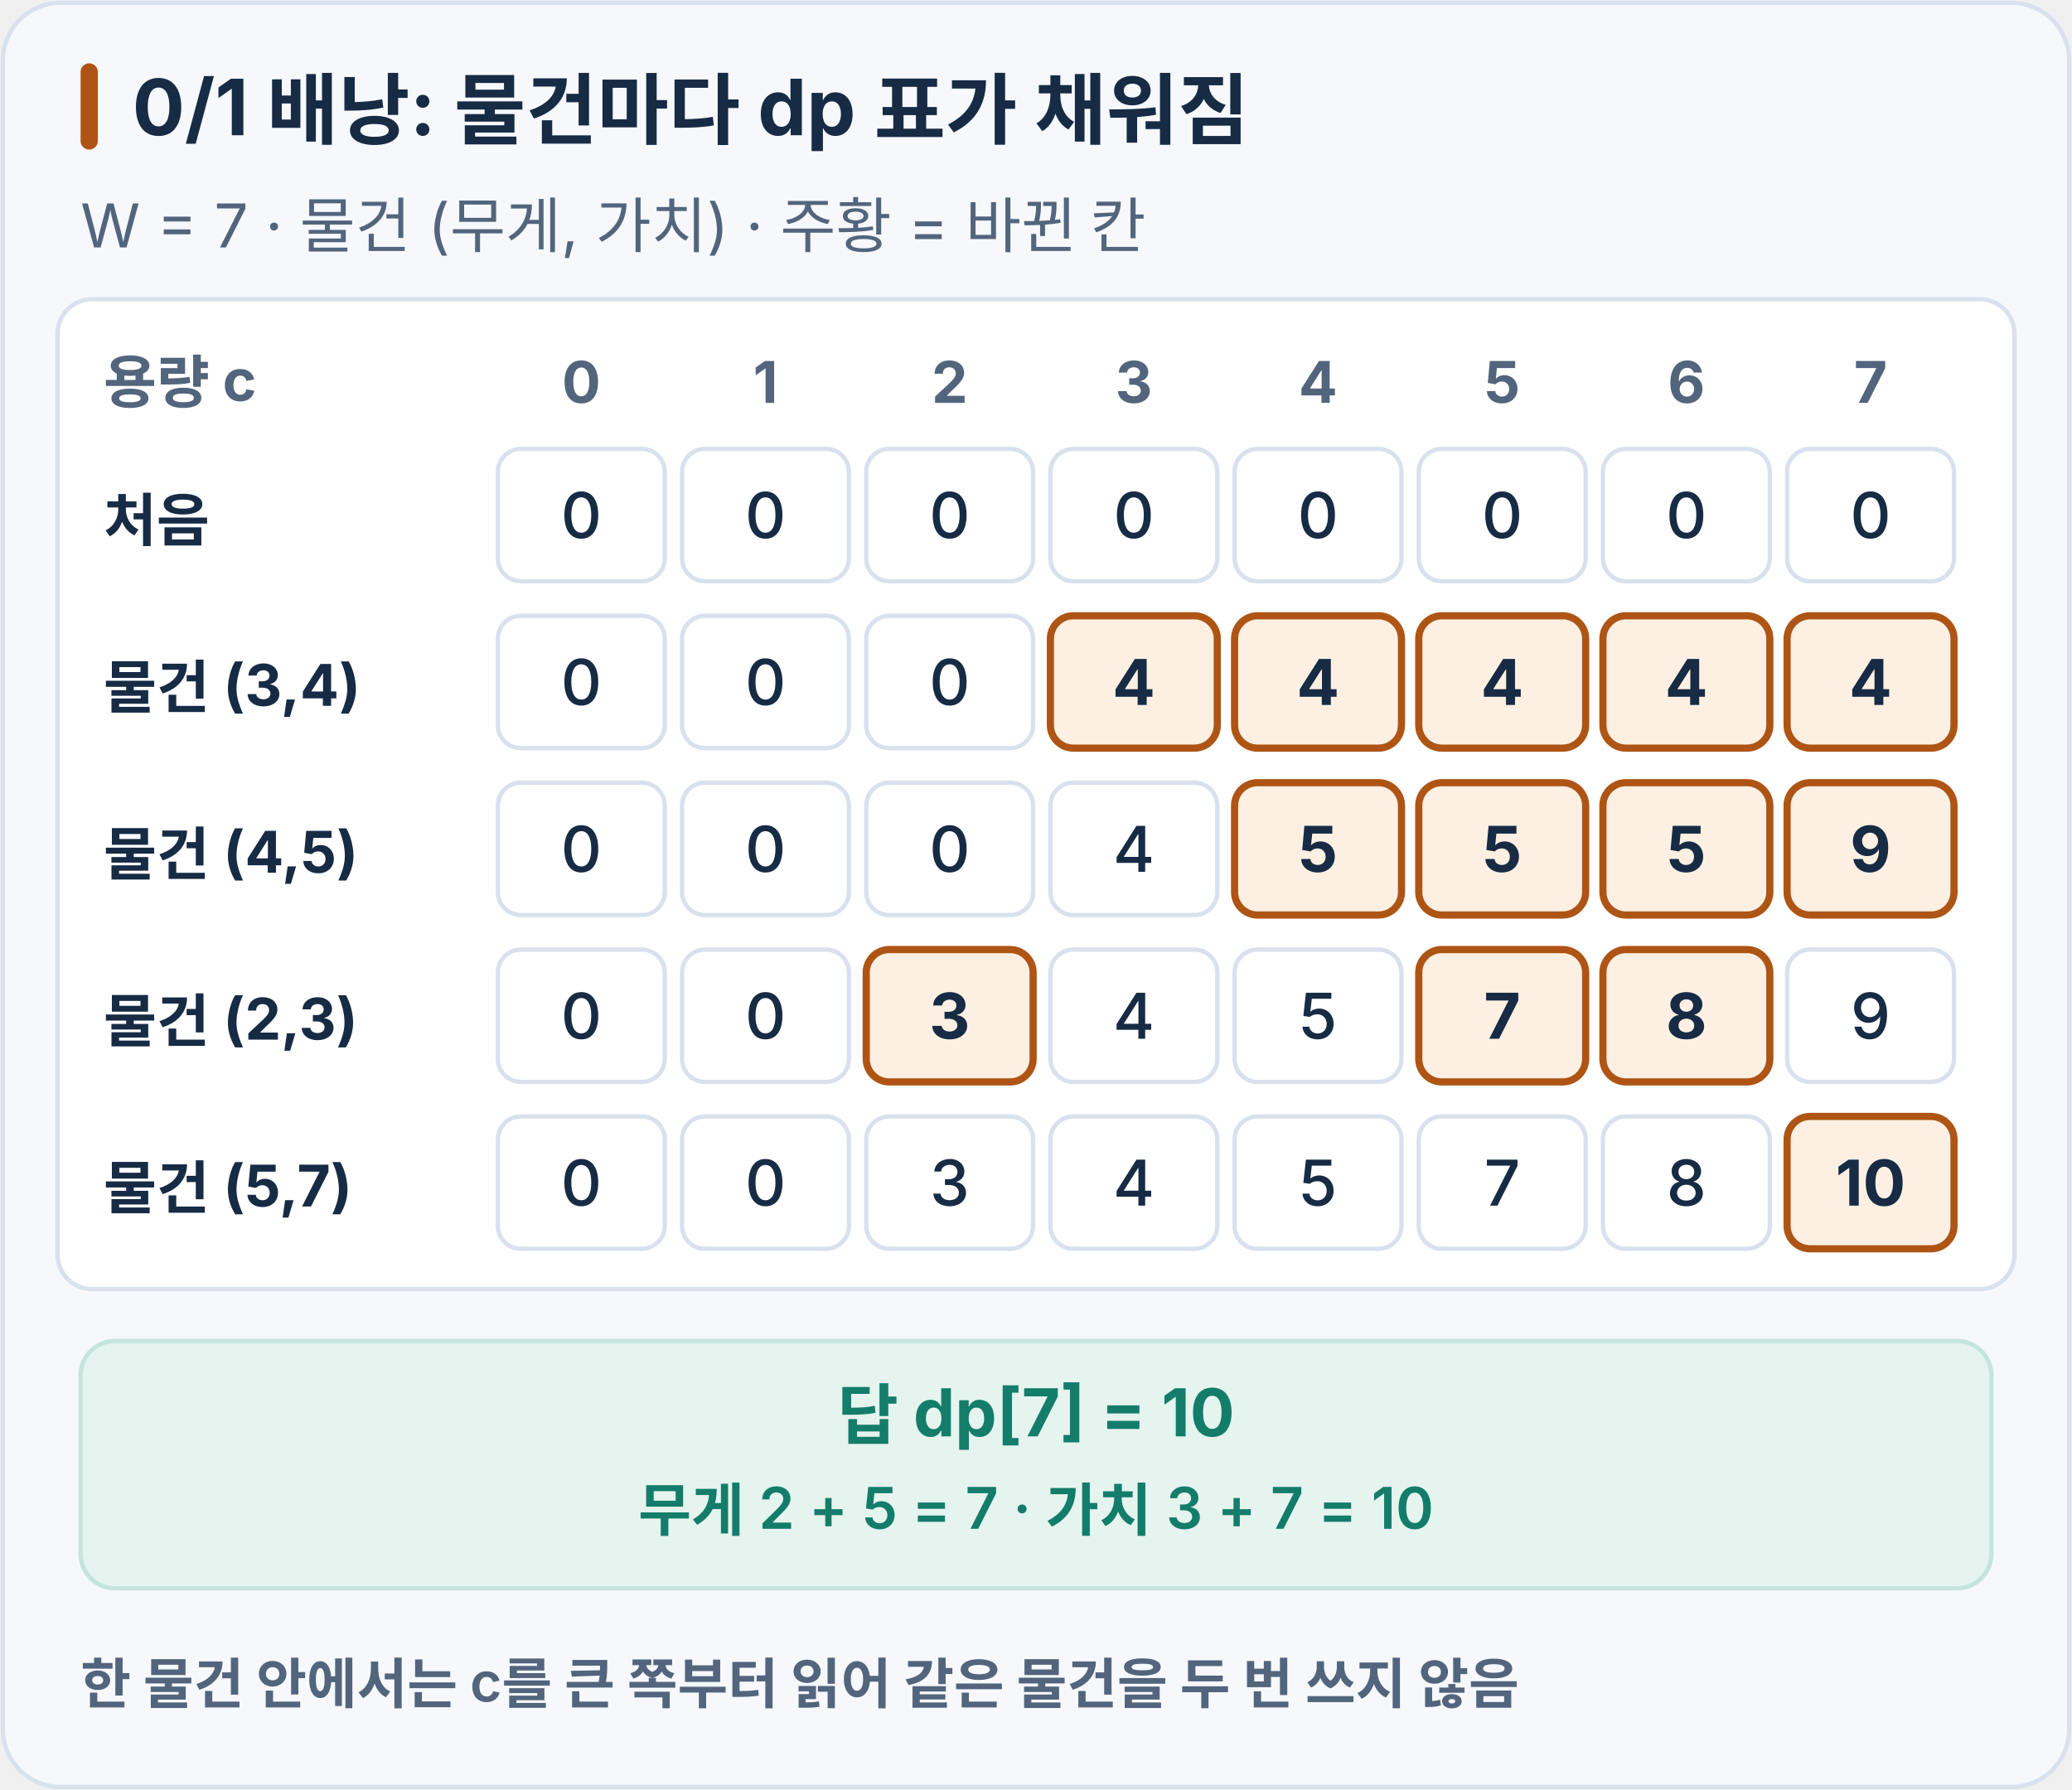
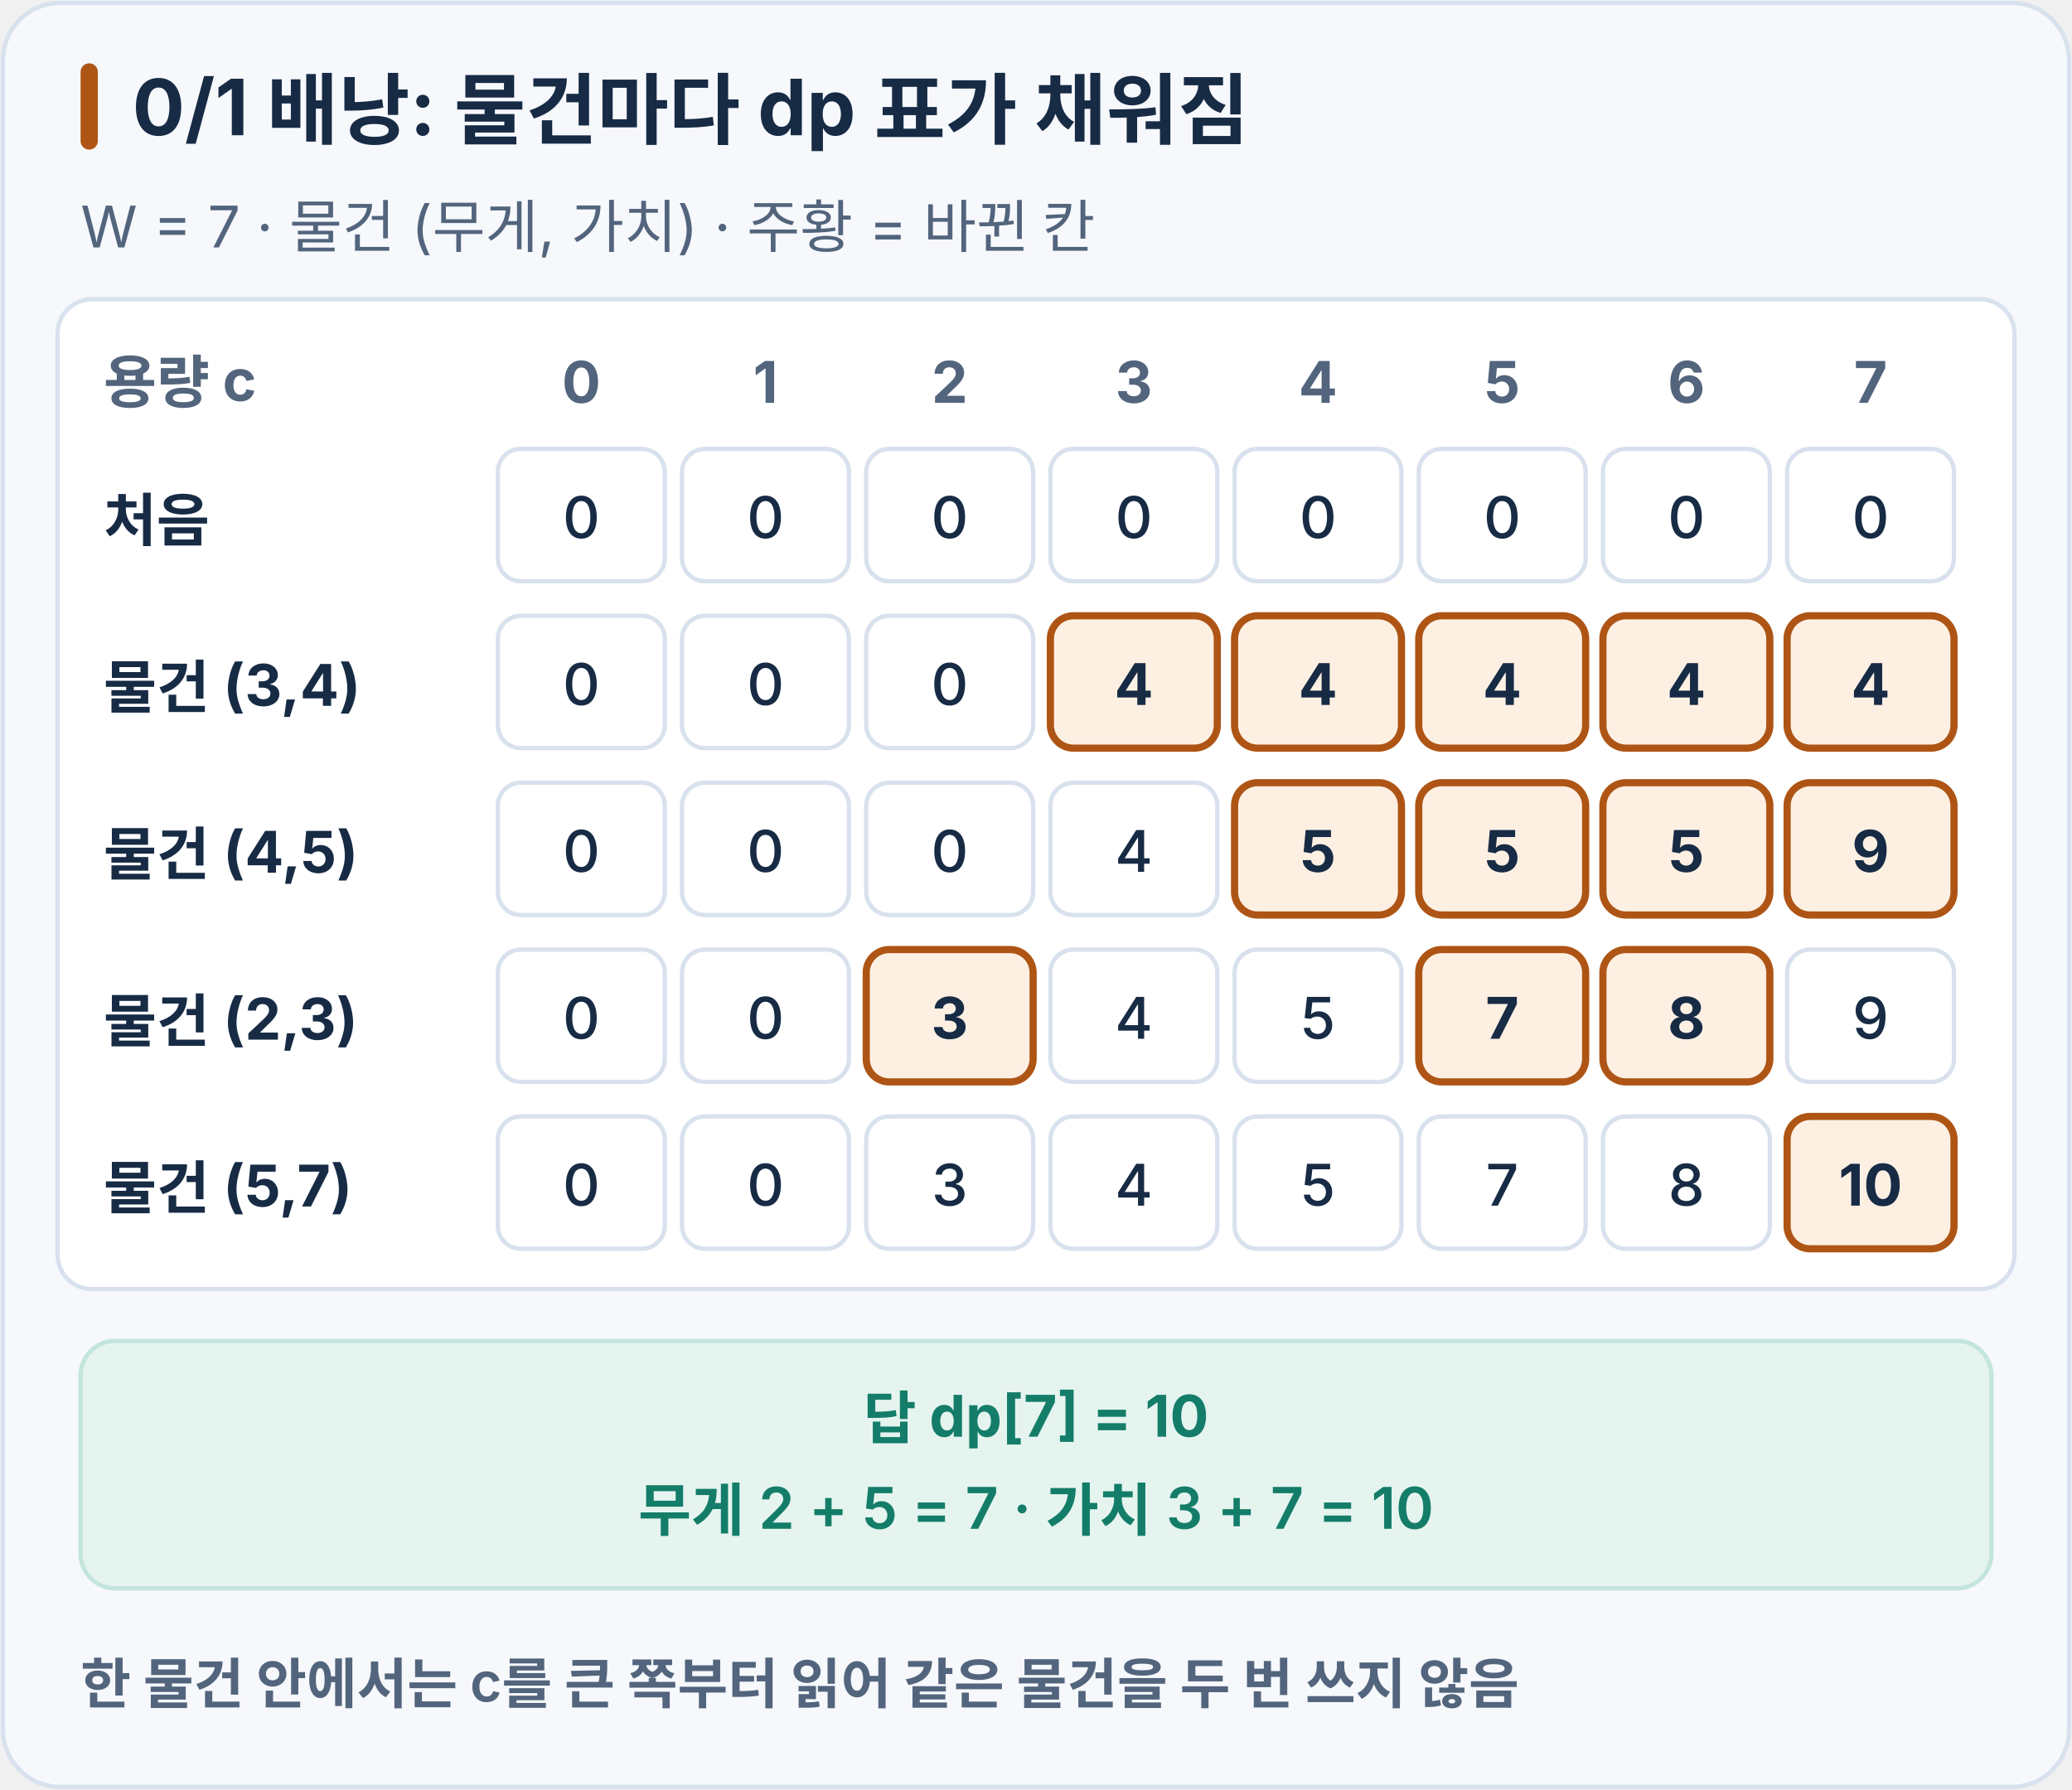
<svg xmlns="http://www.w3.org/2000/svg" viewBox="0 0 720 622" role="img" aria-labelledby="title desc">
  <style>text{font-family:-apple-system,BlinkMacSystemFont,"Apple SD Gothic Neo","Noto Sans KR",sans-serif}</style>
  <rect x="1" y="1" width="718" height="620" rx="20" fill="#f6f8fc" stroke="#d8e1ed" stroke-width="1.5" />
  <rect x="28" y="22" width="6" height="30" rx="3" fill="#ae5515" />
  <text x="46" y="47" font-size="27" fill="#172b45" font-weight="750">0/1 배낭: 물건마다 dp 표가 채워짐</text>
-   <text x="28" y="86" font-size="21" fill="#53657d" font-weight="400" text-anchor="start">W = 7 · 물건 (무게, 가치) · 주황 = 바뀐 칸</text>
+   <text x="28" y="86" font-size="20" fill="#53657d" font-weight="400" text-anchor="start">W = 7 · 물건 (무게, 가치) · 주황 = 바뀐 칸</text>
  <rect x="20" y="104" width="680" height="344" rx="12" fill="#fff" stroke="#d8e1ed" stroke-width="1.5" />
  <text x="36" y="140" font-size="20" fill="#53657d" font-weight="700" text-anchor="start">용량 c</text>
  <text x="202.0" y="140" font-size="20" fill="#53657d" font-weight="700" text-anchor="middle">0</text>
  <text x="266.0" y="140" font-size="20" fill="#53657d" font-weight="700" text-anchor="middle">1</text>
  <text x="330.0" y="140" font-size="20" fill="#53657d" font-weight="700" text-anchor="middle">2</text>
  <text x="394.0" y="140" font-size="20" fill="#53657d" font-weight="700" text-anchor="middle">3</text>
  <text x="458.0" y="140" font-size="20" fill="#53657d" font-weight="700" text-anchor="middle">4</text>
  <text x="522.0" y="140" font-size="20" fill="#53657d" font-weight="700" text-anchor="middle">5</text>
  <text x="586.0" y="140" font-size="20" fill="#53657d" font-weight="700" text-anchor="middle">6</text>
  <text x="650.0" y="140" font-size="20" fill="#53657d" font-weight="700" text-anchor="middle">7</text>
  <text x="36" y="188" font-size="20" fill="#172b45" font-weight="700" text-anchor="start">처음</text>
  <rect x="173" y="156" width="58" height="46" rx="8" fill="#fff" stroke="#d8e1ed" stroke-width="1.5" />
-   <text x="202.0" y="187" font-size="22" fill="#172b45" font-weight="500" text-anchor="middle">0</text>
+   <text x="202.0" y="187" font-size="20" fill="#172b45" font-weight="500" text-anchor="middle">0</text>
  <rect x="237" y="156" width="58" height="46" rx="8" fill="#fff" stroke="#d8e1ed" stroke-width="1.5" />
-   <text x="266.0" y="187" font-size="22" fill="#172b45" font-weight="500" text-anchor="middle">0</text>
+   <text x="266.0" y="187" font-size="20" fill="#172b45" font-weight="500" text-anchor="middle">0</text>
  <rect x="301" y="156" width="58" height="46" rx="8" fill="#fff" stroke="#d8e1ed" stroke-width="1.5" />
-   <text x="330.0" y="187" font-size="22" fill="#172b45" font-weight="500" text-anchor="middle">0</text>
+   <text x="330.0" y="187" font-size="20" fill="#172b45" font-weight="500" text-anchor="middle">0</text>
  <rect x="365" y="156" width="58" height="46" rx="8" fill="#fff" stroke="#d8e1ed" stroke-width="1.5" />
-   <text x="394.0" y="187" font-size="22" fill="#172b45" font-weight="500" text-anchor="middle">0</text>
+   <text x="394.0" y="187" font-size="20" fill="#172b45" font-weight="500" text-anchor="middle">0</text>
  <rect x="429" y="156" width="58" height="46" rx="8" fill="#fff" stroke="#d8e1ed" stroke-width="1.5" />
-   <text x="458.0" y="187" font-size="22" fill="#172b45" font-weight="500" text-anchor="middle">0</text>
+   <text x="458.0" y="187" font-size="20" fill="#172b45" font-weight="500" text-anchor="middle">0</text>
  <rect x="493" y="156" width="58" height="46" rx="8" fill="#fff" stroke="#d8e1ed" stroke-width="1.5" />
-   <text x="522.0" y="187" font-size="22" fill="#172b45" font-weight="500" text-anchor="middle">0</text>
+   <text x="522.0" y="187" font-size="20" fill="#172b45" font-weight="500" text-anchor="middle">0</text>
  <rect x="557" y="156" width="58" height="46" rx="8" fill="#fff" stroke="#d8e1ed" stroke-width="1.5" />
-   <text x="586.0" y="187" font-size="22" fill="#172b45" font-weight="500" text-anchor="middle">0</text>
+   <text x="586.0" y="187" font-size="20" fill="#172b45" font-weight="500" text-anchor="middle">0</text>
  <rect x="621" y="156" width="58" height="46" rx="8" fill="#fff" stroke="#d8e1ed" stroke-width="1.5" />
-   <text x="650.0" y="187" font-size="22" fill="#172b45" font-weight="500" text-anchor="middle">0</text>
+   <text x="650.0" y="187" font-size="20" fill="#172b45" font-weight="500" text-anchor="middle">0</text>
  <text x="36" y="246" font-size="20" fill="#172b45" font-weight="700" text-anchor="start">물건 (3,4)</text>
  <rect x="173" y="214" width="58" height="46" rx="8" fill="#fff" stroke="#d8e1ed" stroke-width="1.5" />
-   <text x="202.0" y="245" font-size="22" fill="#172b45" font-weight="500" text-anchor="middle">0</text>
+   <text x="202.0" y="245" font-size="20" fill="#172b45" font-weight="500" text-anchor="middle">0</text>
  <rect x="237" y="214" width="58" height="46" rx="8" fill="#fff" stroke="#d8e1ed" stroke-width="1.5" />
-   <text x="266.0" y="245" font-size="22" fill="#172b45" font-weight="500" text-anchor="middle">0</text>
+   <text x="266.0" y="245" font-size="20" fill="#172b45" font-weight="500" text-anchor="middle">0</text>
  <rect x="301" y="214" width="58" height="46" rx="8" fill="#fff" stroke="#d8e1ed" stroke-width="1.5" />
-   <text x="330.0" y="245" font-size="22" fill="#172b45" font-weight="500" text-anchor="middle">0</text>
+   <text x="330.0" y="245" font-size="20" fill="#172b45" font-weight="500" text-anchor="middle">0</text>
  <rect x="365" y="214" width="58" height="46" rx="8" fill="#fdf0e3" stroke="#ae5515" stroke-width="2.5" />
-   <text x="394.0" y="245" font-size="22" fill="#172b45" font-weight="750" text-anchor="middle">4</text>
+   <text x="394.0" y="245" font-size="20" fill="#172b45" font-weight="750" text-anchor="middle">4</text>
  <rect x="429" y="214" width="58" height="46" rx="8" fill="#fdf0e3" stroke="#ae5515" stroke-width="2.5" />
-   <text x="458.0" y="245" font-size="22" fill="#172b45" font-weight="750" text-anchor="middle">4</text>
+   <text x="458.0" y="245" font-size="20" fill="#172b45" font-weight="750" text-anchor="middle">4</text>
  <rect x="493" y="214" width="58" height="46" rx="8" fill="#fdf0e3" stroke="#ae5515" stroke-width="2.5" />
-   <text x="522.0" y="245" font-size="22" fill="#172b45" font-weight="750" text-anchor="middle">4</text>
+   <text x="522.0" y="245" font-size="20" fill="#172b45" font-weight="750" text-anchor="middle">4</text>
  <rect x="557" y="214" width="58" height="46" rx="8" fill="#fdf0e3" stroke="#ae5515" stroke-width="2.5" />
-   <text x="586.0" y="245" font-size="22" fill="#172b45" font-weight="750" text-anchor="middle">4</text>
+   <text x="586.0" y="245" font-size="20" fill="#172b45" font-weight="750" text-anchor="middle">4</text>
  <rect x="621" y="214" width="58" height="46" rx="8" fill="#fdf0e3" stroke="#ae5515" stroke-width="2.5" />
-   <text x="650.0" y="245" font-size="22" fill="#172b45" font-weight="750" text-anchor="middle">4</text>
+   <text x="650.0" y="245" font-size="20" fill="#172b45" font-weight="750" text-anchor="middle">4</text>
  <text x="36" y="304" font-size="20" fill="#172b45" font-weight="700" text-anchor="start">물건 (4,5)</text>
  <rect x="173" y="272" width="58" height="46" rx="8" fill="#fff" stroke="#d8e1ed" stroke-width="1.5" />
-   <text x="202.0" y="303" font-size="22" fill="#172b45" font-weight="500" text-anchor="middle">0</text>
+   <text x="202.0" y="303" font-size="20" fill="#172b45" font-weight="500" text-anchor="middle">0</text>
  <rect x="237" y="272" width="58" height="46" rx="8" fill="#fff" stroke="#d8e1ed" stroke-width="1.5" />
-   <text x="266.0" y="303" font-size="22" fill="#172b45" font-weight="500" text-anchor="middle">0</text>
+   <text x="266.0" y="303" font-size="20" fill="#172b45" font-weight="500" text-anchor="middle">0</text>
  <rect x="301" y="272" width="58" height="46" rx="8" fill="#fff" stroke="#d8e1ed" stroke-width="1.5" />
-   <text x="330.0" y="303" font-size="22" fill="#172b45" font-weight="500" text-anchor="middle">0</text>
+   <text x="330.0" y="303" font-size="20" fill="#172b45" font-weight="500" text-anchor="middle">0</text>
  <rect x="365" y="272" width="58" height="46" rx="8" fill="#fff" stroke="#d8e1ed" stroke-width="1.5" />
-   <text x="394.0" y="303" font-size="22" fill="#172b45" font-weight="500" text-anchor="middle">4</text>
+   <text x="394.0" y="303" font-size="20" fill="#172b45" font-weight="500" text-anchor="middle">4</text>
  <rect x="429" y="272" width="58" height="46" rx="8" fill="#fdf0e3" stroke="#ae5515" stroke-width="2.5" />
-   <text x="458.0" y="303" font-size="22" fill="#172b45" font-weight="750" text-anchor="middle">5</text>
+   <text x="458.0" y="303" font-size="20" fill="#172b45" font-weight="750" text-anchor="middle">5</text>
  <rect x="493" y="272" width="58" height="46" rx="8" fill="#fdf0e3" stroke="#ae5515" stroke-width="2.5" />
-   <text x="522.0" y="303" font-size="22" fill="#172b45" font-weight="750" text-anchor="middle">5</text>
+   <text x="522.0" y="303" font-size="20" fill="#172b45" font-weight="750" text-anchor="middle">5</text>
  <rect x="557" y="272" width="58" height="46" rx="8" fill="#fdf0e3" stroke="#ae5515" stroke-width="2.5" />
-   <text x="586.0" y="303" font-size="22" fill="#172b45" font-weight="750" text-anchor="middle">5</text>
+   <text x="586.0" y="303" font-size="20" fill="#172b45" font-weight="750" text-anchor="middle">5</text>
  <rect x="621" y="272" width="58" height="46" rx="8" fill="#fdf0e3" stroke="#ae5515" stroke-width="2.5" />
-   <text x="650.0" y="303" font-size="22" fill="#172b45" font-weight="750" text-anchor="middle">9</text>
+   <text x="650.0" y="303" font-size="20" fill="#172b45" font-weight="750" text-anchor="middle">9</text>
  <text x="36" y="362" font-size="20" fill="#172b45" font-weight="700" text-anchor="start">물건 (2,3)</text>
  <rect x="173" y="330" width="58" height="46" rx="8" fill="#fff" stroke="#d8e1ed" stroke-width="1.5" />
-   <text x="202.0" y="361" font-size="22" fill="#172b45" font-weight="500" text-anchor="middle">0</text>
+   <text x="202.0" y="361" font-size="20" fill="#172b45" font-weight="500" text-anchor="middle">0</text>
  <rect x="237" y="330" width="58" height="46" rx="8" fill="#fff" stroke="#d8e1ed" stroke-width="1.5" />
-   <text x="266.0" y="361" font-size="22" fill="#172b45" font-weight="500" text-anchor="middle">0</text>
+   <text x="266.0" y="361" font-size="20" fill="#172b45" font-weight="500" text-anchor="middle">0</text>
  <rect x="301" y="330" width="58" height="46" rx="8" fill="#fdf0e3" stroke="#ae5515" stroke-width="2.5" />
-   <text x="330.0" y="361" font-size="22" fill="#172b45" font-weight="750" text-anchor="middle">3</text>
+   <text x="330.0" y="361" font-size="20" fill="#172b45" font-weight="750" text-anchor="middle">3</text>
  <rect x="365" y="330" width="58" height="46" rx="8" fill="#fff" stroke="#d8e1ed" stroke-width="1.5" />
-   <text x="394.0" y="361" font-size="22" fill="#172b45" font-weight="500" text-anchor="middle">4</text>
+   <text x="394.0" y="361" font-size="20" fill="#172b45" font-weight="500" text-anchor="middle">4</text>
  <rect x="429" y="330" width="58" height="46" rx="8" fill="#fff" stroke="#d8e1ed" stroke-width="1.5" />
-   <text x="458.0" y="361" font-size="22" fill="#172b45" font-weight="500" text-anchor="middle">5</text>
+   <text x="458.0" y="361" font-size="20" fill="#172b45" font-weight="500" text-anchor="middle">5</text>
  <rect x="493" y="330" width="58" height="46" rx="8" fill="#fdf0e3" stroke="#ae5515" stroke-width="2.5" />
-   <text x="522.0" y="361" font-size="22" fill="#172b45" font-weight="750" text-anchor="middle">7</text>
+   <text x="522.0" y="361" font-size="20" fill="#172b45" font-weight="750" text-anchor="middle">7</text>
  <rect x="557" y="330" width="58" height="46" rx="8" fill="#fdf0e3" stroke="#ae5515" stroke-width="2.5" />
-   <text x="586.0" y="361" font-size="22" fill="#172b45" font-weight="750" text-anchor="middle">8</text>
+   <text x="586.0" y="361" font-size="20" fill="#172b45" font-weight="750" text-anchor="middle">8</text>
  <rect x="621" y="330" width="58" height="46" rx="8" fill="#fff" stroke="#d8e1ed" stroke-width="1.5" />
-   <text x="650.0" y="361" font-size="22" fill="#172b45" font-weight="500" text-anchor="middle">9</text>
+   <text x="650.0" y="361" font-size="20" fill="#172b45" font-weight="500" text-anchor="middle">9</text>
  <text x="36" y="420" font-size="20" fill="#172b45" font-weight="700" text-anchor="start">물건 (5,7)</text>
  <rect x="173" y="388" width="58" height="46" rx="8" fill="#fff" stroke="#d8e1ed" stroke-width="1.5" />
-   <text x="202.0" y="419" font-size="22" fill="#172b45" font-weight="500" text-anchor="middle">0</text>
+   <text x="202.0" y="419" font-size="20" fill="#172b45" font-weight="500" text-anchor="middle">0</text>
  <rect x="237" y="388" width="58" height="46" rx="8" fill="#fff" stroke="#d8e1ed" stroke-width="1.5" />
-   <text x="266.0" y="419" font-size="22" fill="#172b45" font-weight="500" text-anchor="middle">0</text>
+   <text x="266.0" y="419" font-size="20" fill="#172b45" font-weight="500" text-anchor="middle">0</text>
  <rect x="301" y="388" width="58" height="46" rx="8" fill="#fff" stroke="#d8e1ed" stroke-width="1.5" />
-   <text x="330.0" y="419" font-size="22" fill="#172b45" font-weight="500" text-anchor="middle">3</text>
+   <text x="330.0" y="419" font-size="20" fill="#172b45" font-weight="500" text-anchor="middle">3</text>
  <rect x="365" y="388" width="58" height="46" rx="8" fill="#fff" stroke="#d8e1ed" stroke-width="1.5" />
-   <text x="394.0" y="419" font-size="22" fill="#172b45" font-weight="500" text-anchor="middle">4</text>
+   <text x="394.0" y="419" font-size="20" fill="#172b45" font-weight="500" text-anchor="middle">4</text>
  <rect x="429" y="388" width="58" height="46" rx="8" fill="#fff" stroke="#d8e1ed" stroke-width="1.5" />
-   <text x="458.0" y="419" font-size="22" fill="#172b45" font-weight="500" text-anchor="middle">5</text>
+   <text x="458.0" y="419" font-size="20" fill="#172b45" font-weight="500" text-anchor="middle">5</text>
  <rect x="493" y="388" width="58" height="46" rx="8" fill="#fff" stroke="#d8e1ed" stroke-width="1.5" />
-   <text x="522.0" y="419" font-size="22" fill="#172b45" font-weight="500" text-anchor="middle">7</text>
+   <text x="522.0" y="419" font-size="20" fill="#172b45" font-weight="500" text-anchor="middle">7</text>
  <rect x="557" y="388" width="58" height="46" rx="8" fill="#fff" stroke="#d8e1ed" stroke-width="1.5" />
-   <text x="586.0" y="419" font-size="22" fill="#172b45" font-weight="500" text-anchor="middle">8</text>
+   <text x="586.0" y="419" font-size="20" fill="#172b45" font-weight="500" text-anchor="middle">8</text>
  <rect x="621" y="388" width="58" height="46" rx="8" fill="#fdf0e3" stroke="#ae5515" stroke-width="2.5" />
-   <text x="650.0" y="419" font-size="22" fill="#172b45" font-weight="750" text-anchor="middle">10</text>
+   <text x="650.0" y="419" font-size="20" fill="#172b45" font-weight="750" text-anchor="middle">10</text>
  <rect x="28" y="466" width="664" height="86" rx="12" fill="#e5f4ef" stroke="#c4e5dc" stroke-width="1.5" />
-   <text x="360" y="500" font-size="23" fill="#147d69" font-weight="750" text-anchor="middle">답 dp[7] = 10</text>
+   <text x="360" y="500" font-size="20" fill="#147d69" font-weight="750" text-anchor="middle">답 dp[7] = 10</text>
  <text x="360" y="532" font-size="20" fill="#147d69" font-weight="600" text-anchor="middle">무게 2 + 5 = 7 · 가치 3 + 7 = 10</text>
  <text x="28" y="592" font-size="19" fill="#53657d" font-weight="600" text-anchor="start">한 물건 안에서는 c를 큰 쪽부터 읽어 같은 물건을 두 번 쓰지 않음</text>
</svg>
